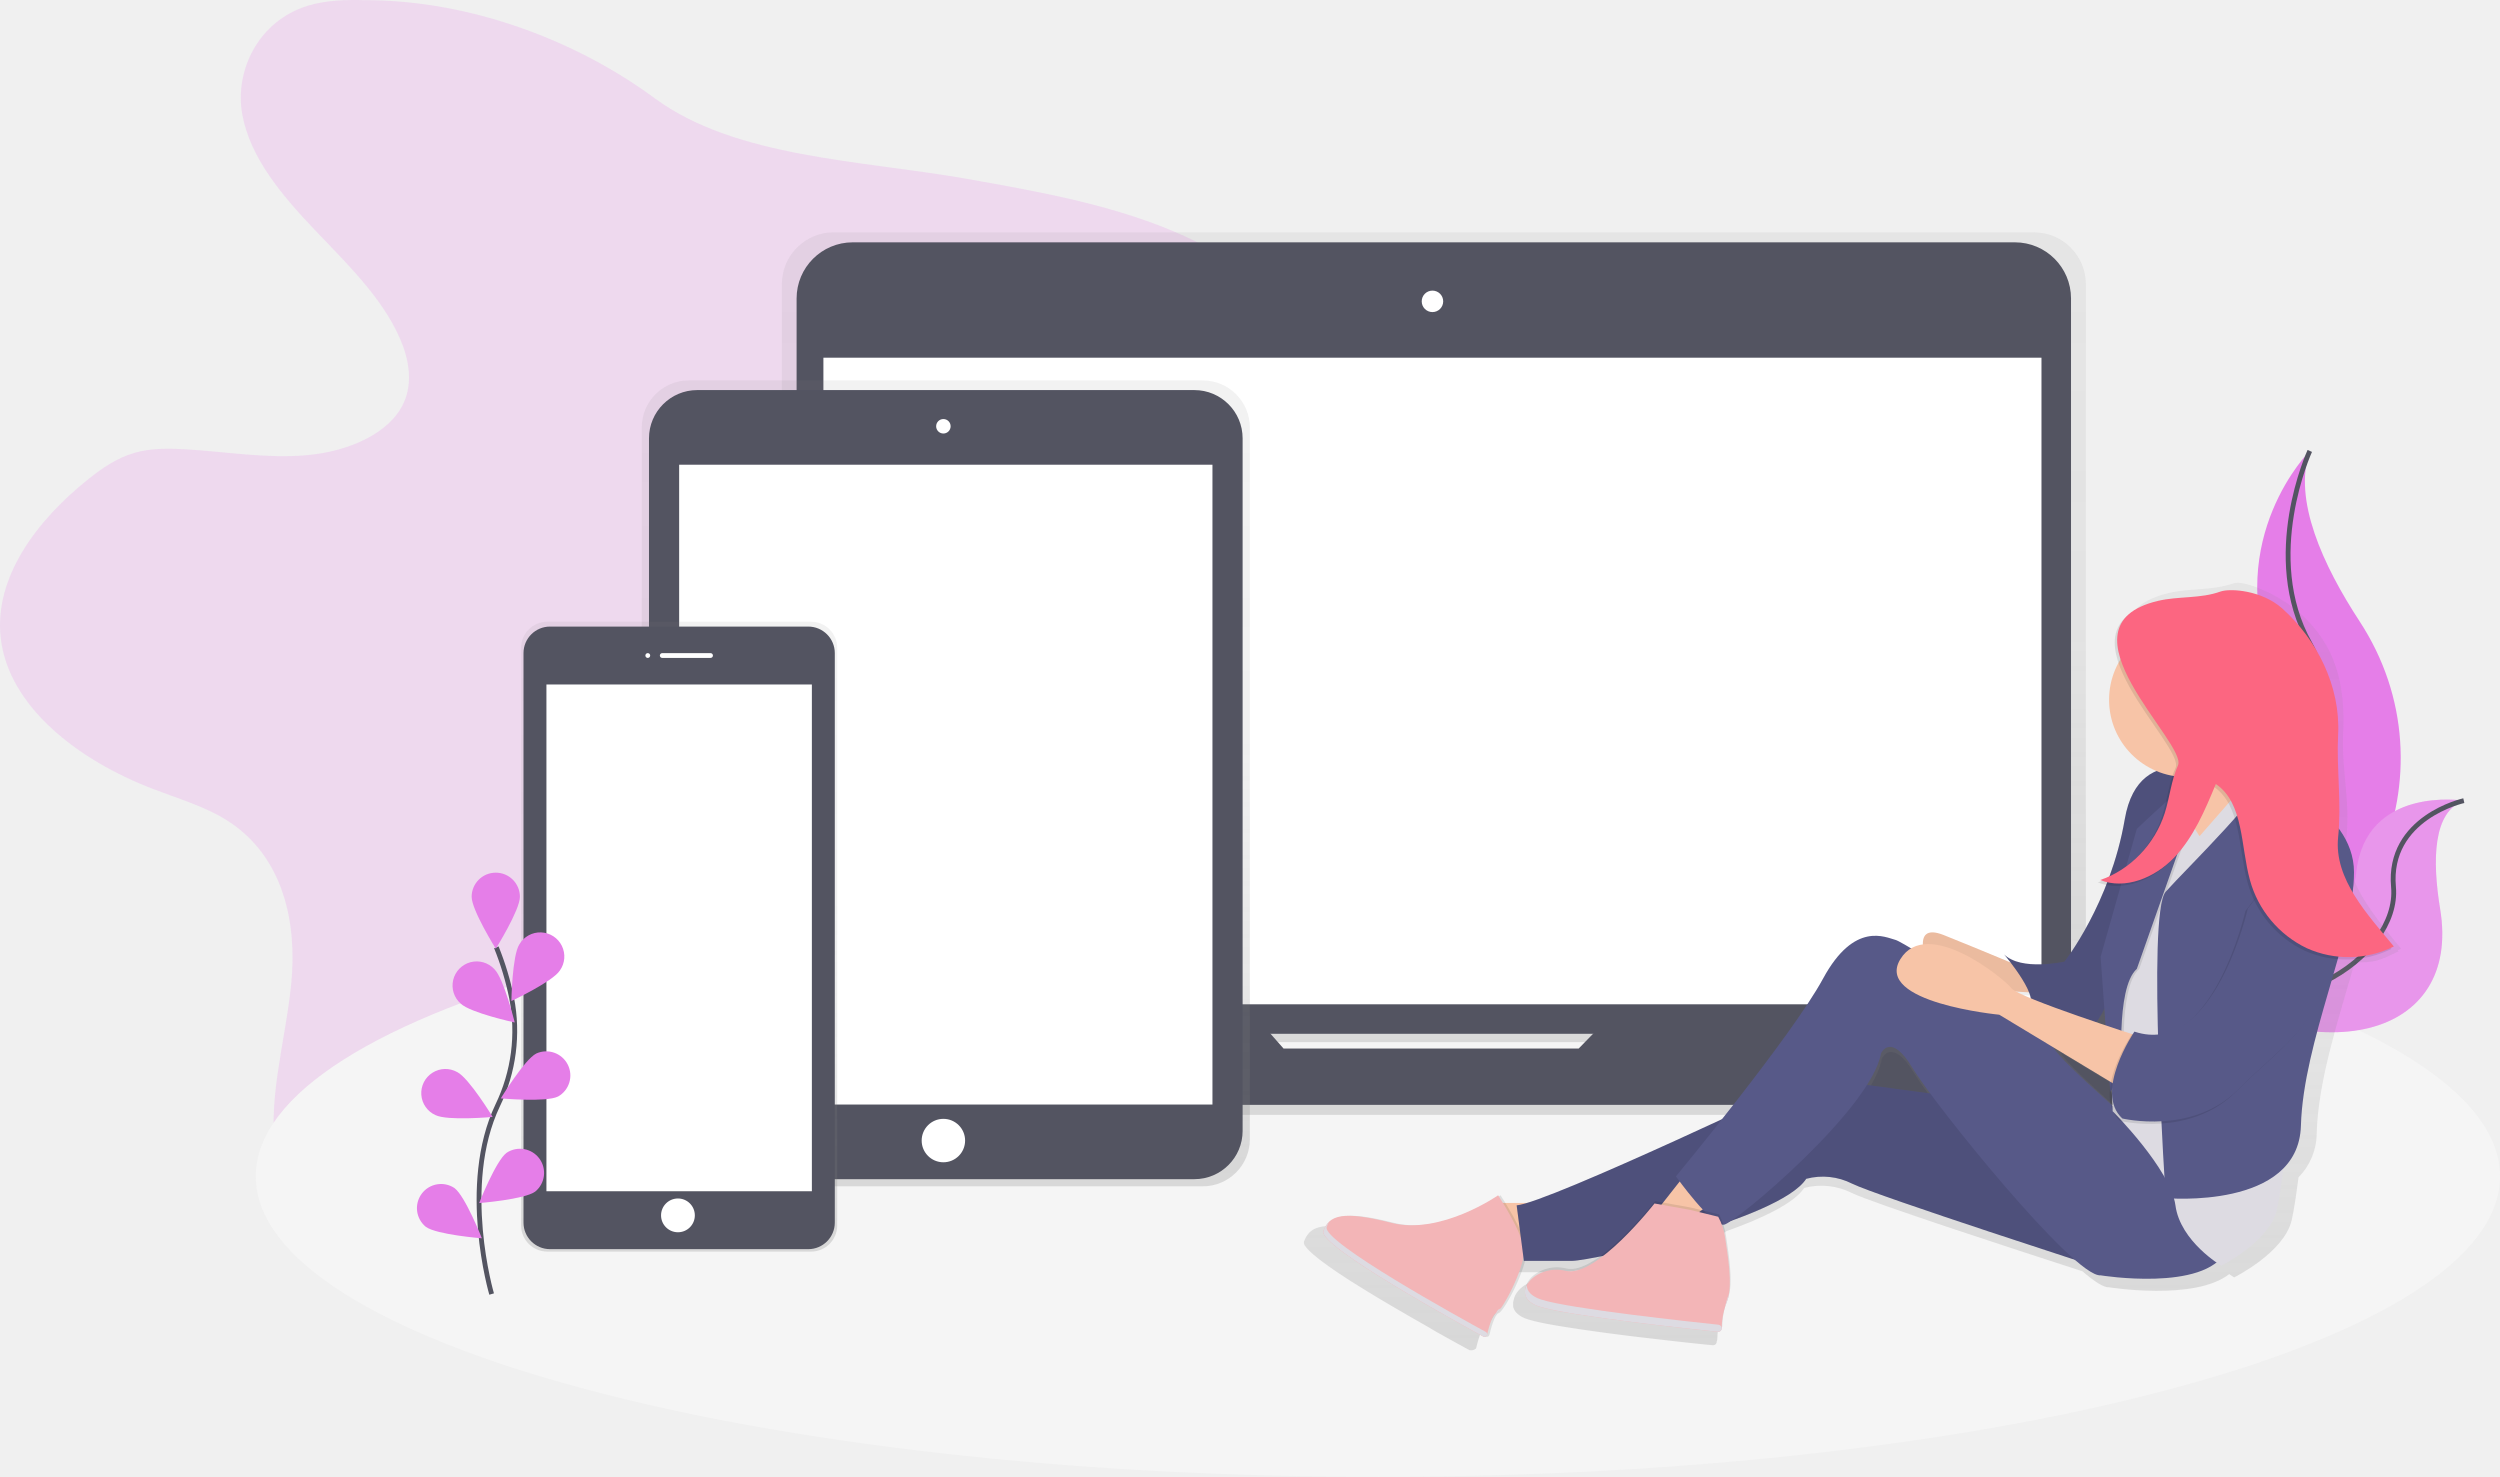
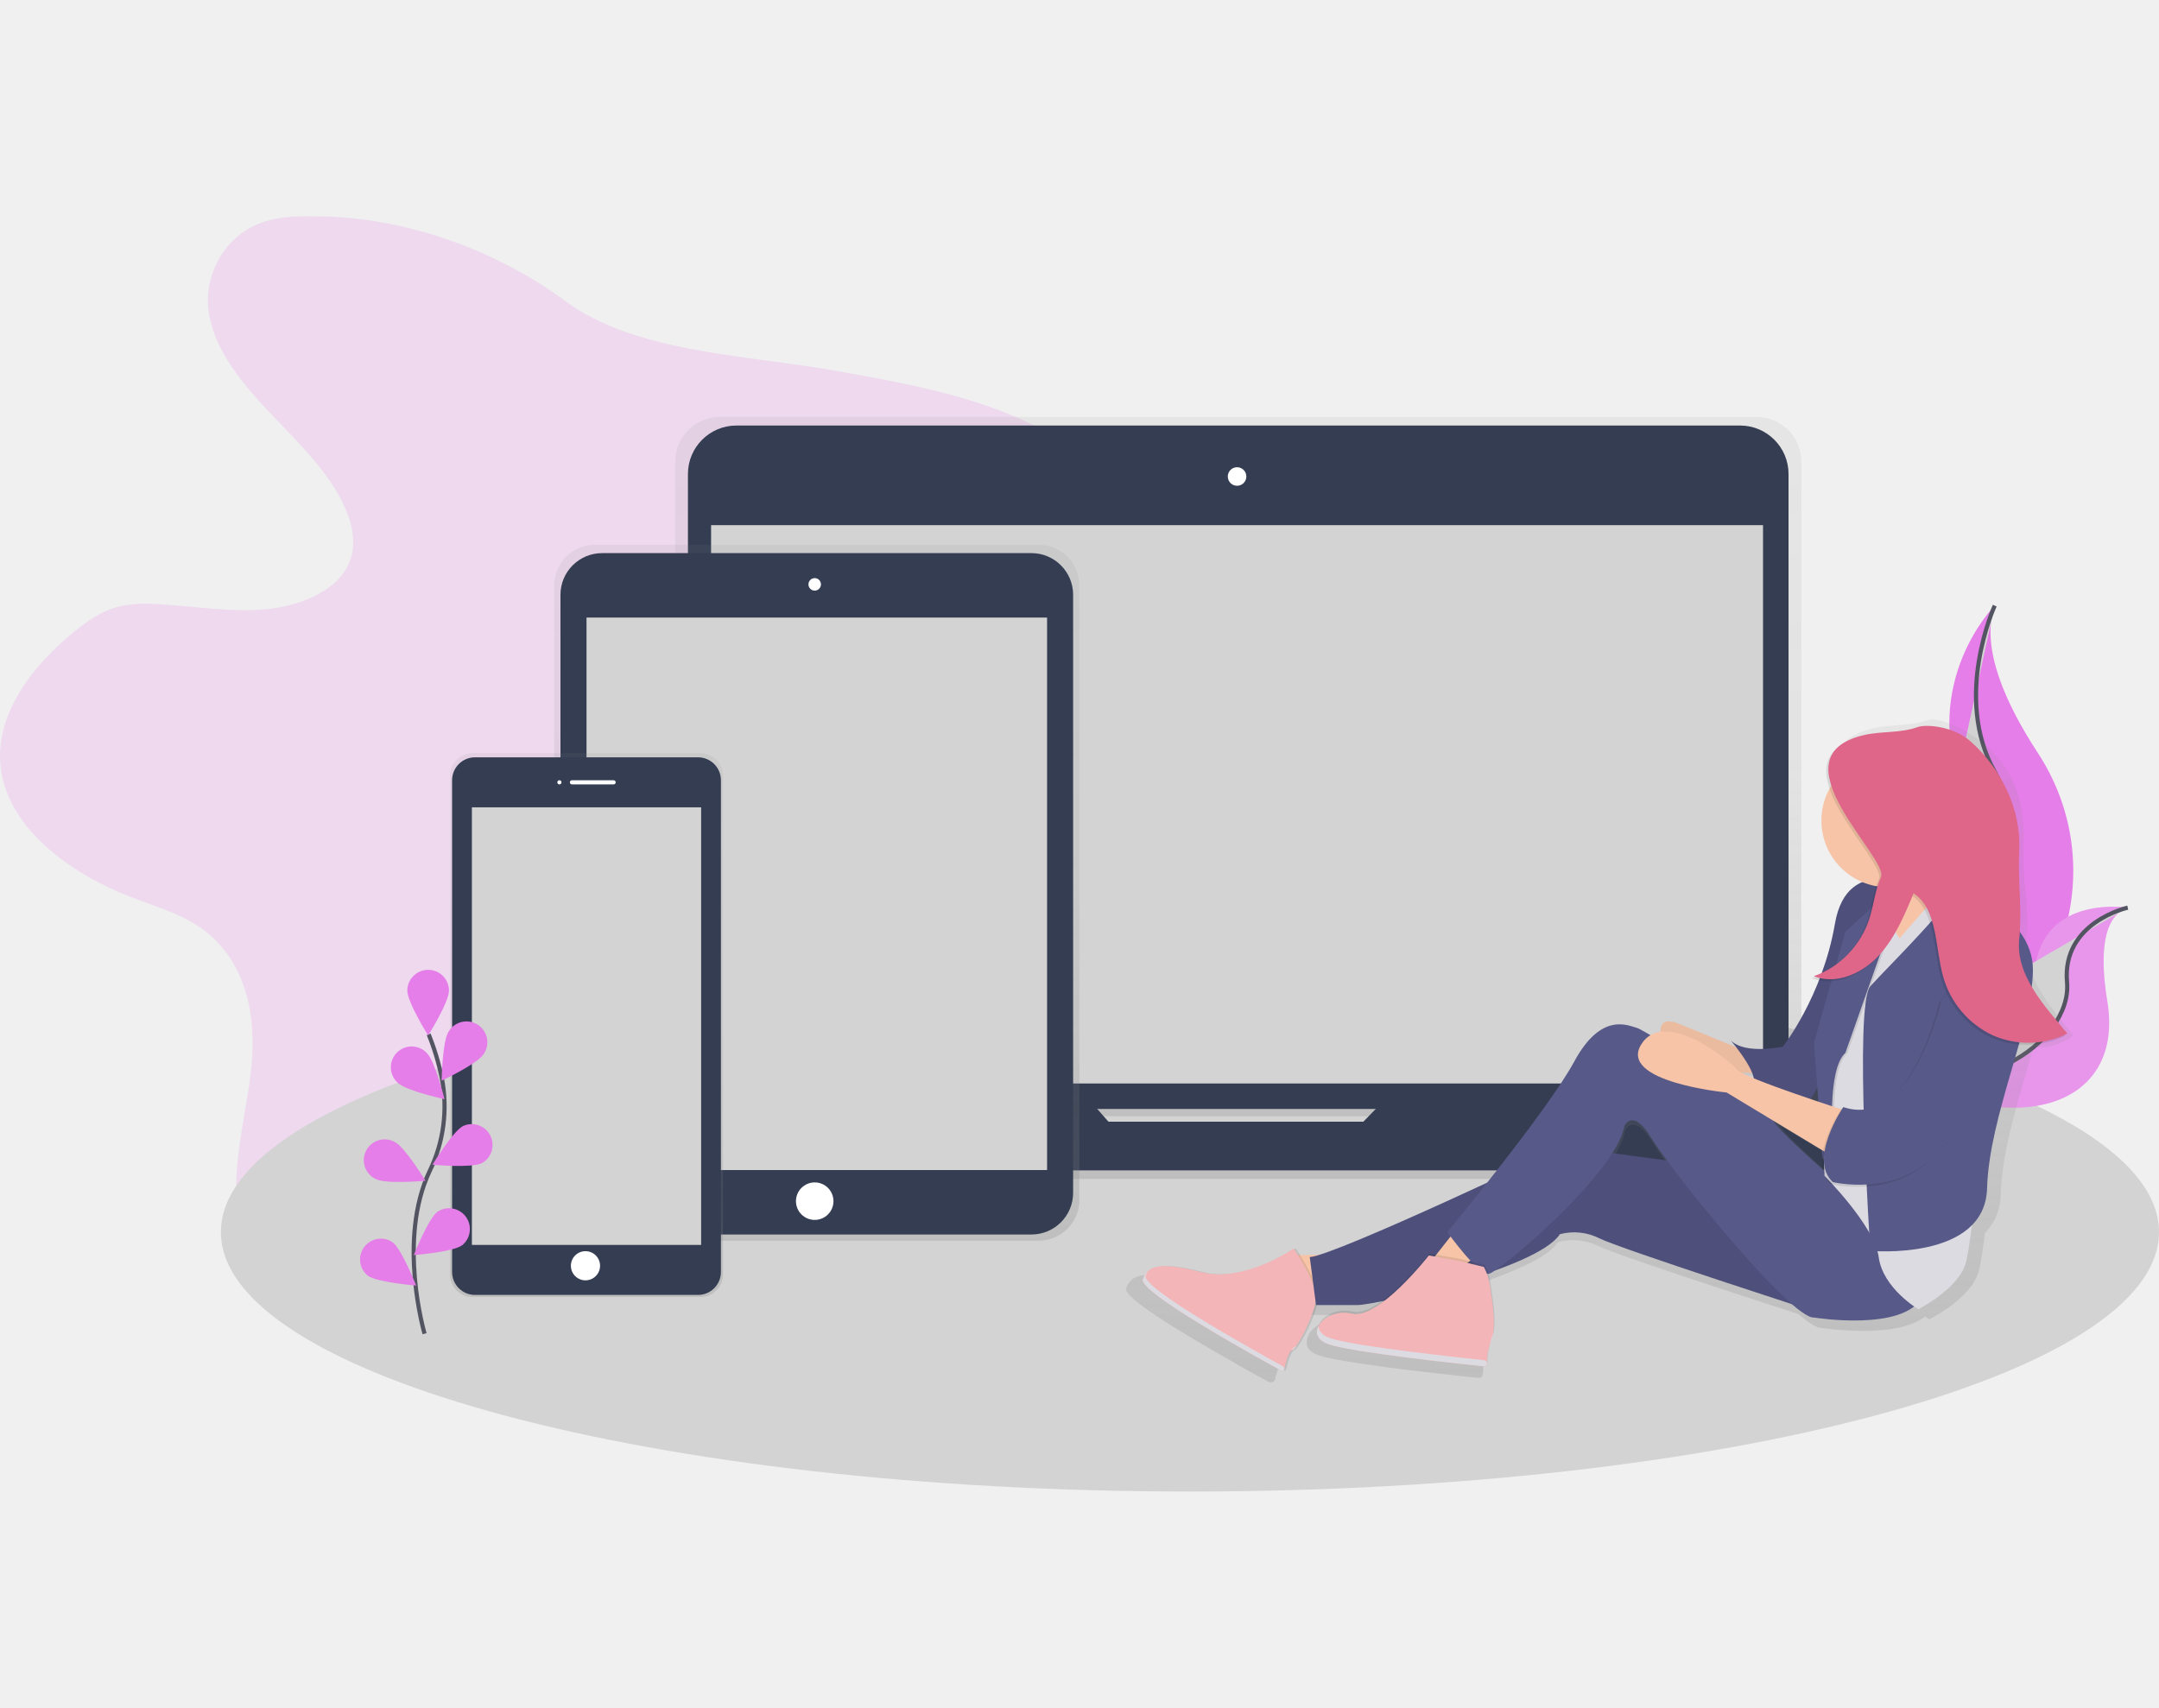
- <svg xmlns="http://www.w3.org/2000/svg" xmlns:xlink="http://www.w3.org/1999/xlink" id="0315a8ac-3017-4957-93c4-92e478eebb20" data-name="Layer 1" width="1036" height="612" viewBox="0 0 1036 612">
+ <svg xmlns="http://www.w3.org/2000/svg" xmlns:xlink="http://www.w3.org/1999/xlink" id="0315a8ac-3017-4957-93c4-92e478eebb20" data-name="Layer 1" width="900" height="712" viewBox="0 0 1036 612">
  <defs>
    <linearGradient id="deacd444-d5db-4c24-9492-02e57292be3c" x1="675.05" y1="606.02" x2="675.05" y2="240.27" gradientUnits="userSpaceOnUse">
      <stop offset="0" stop-color="gray" stop-opacity="0.25" />
      <stop offset="0.54" stop-color="gray" stop-opacity="0.12" />
      <stop offset="1" stop-color="gray" stop-opacity="0.1" />
    </linearGradient>
    <linearGradient id="a1de9c2c-a914-4f57-a703-6b671b828453" x1="473.94" y1="635.65" x2="473.94" y2="301.65" xlink:href="#deacd444-d5db-4c24-9492-02e57292be3c" />
    <linearGradient id="33ead0d0-8f65-4117-bca2-44ecb419ecb0" x1="363.44" y1="662.65" x2="363.44" y2="401.65" xlink:href="#deacd444-d5db-4c24-9492-02e57292be3c" />
    <linearGradient id="9a5964b5-9011-4675-8f60-8033350848c0" x1="849.68" y1="703.66" x2="849.68" y2="385.5" xlink:href="#deacd444-d5db-4c24-9492-02e57292be3c" />
  </defs>
  <path d="M233.4,144.07c-8.06-.23-16.32,0-23.88,2.32-20.57,6.32-30.32,27-27.15,44.87s16.21,33.44,29.74,47.67,28.19,28.3,35.61,45.31c3.7,8.49,5.43,18,1.67,26.48-5.8,13.07-23.29,20.37-40.08,21.89s-33.65-1.44-50.5-2.43c-7.07-.41-14.34-.46-21,1.45-7.31,2.08-13.4,6.33-19,10.76-21.85,17.38-39.34,41.09-36.51,66,3.2,28.23,31.74,50.54,63,62.51,10.35,4,21.3,7.18,30.41,12.84,24,14.93,29.39,42.93,27,67.64s-10.53,49.45-6,73.94c5.33,28.49,28.92,54.23,60.74,66.25,28.35,10.71,63.83,10,89-5.11,12.27-7.38,21.55-17.63,29.62-28.23a227.74,227.74,0,0,0,29.45-51c3.51-8.49,6.81-17.62,15-23.52,5-3.63,11.48-5.66,17.89-7.24,19.32-4.76,39.67-6.06,59.17-10.3S536.7,554,547.3,539.9c15-20,8-45.62,8.07-69.14.12-53.66,39.11-101.69,53.5-154,4.7-17.09,6.45-36-4.05-51.25-7.13-10.35-19.16-17.82-31.8-23.59-27.81-12.69-59.42-18.34-90.51-23.84-43.21-7.64-95.68-8.63-129.17-33.35C321.2,161,277.23,144.07,233.4,144.07Z" transform="translate(-82 -144)" fill="#e57ee8" opacity="0.2" />
-   <ellipse cx="571" cy="487.48" rx="465" ry="124.52" fill="#f5f5f5" />
+   <ellipse cx="571" cy="487.48" rx="465" ry="124.52" fill="#d3d3d3" />
  <path d="M1039.18,330.86s-35.83,35.83-15.6,89S988.9,561.45,988.9,561.45s.59-.09,1.68-.28c73.59-13,110.16-97.16,69.24-159.69C1044.61,378.24,1032.12,351,1039.18,330.86Z" transform="translate(-82 -144)" fill="#e57ee8" />
-   <path d="M1039.18,330.86s-20.23,43.92,0,79.75S1042.65,547,988.9,561.45" transform="translate(-82 -144)" fill="none" stroke="#535461" stroke-miterlimit="10" stroke-width="2" />
+   <path d="M1039.18,330.86s-20.23,43.92,0,79.75S1042.65,547,988.9,561.45" transform="translate(-82 -144)" fill="#d3d3d3" stroke="#535461" stroke-miterlimit="10" stroke-width="2" />
  <path d="M1103,475.79s-40.89-6.51-44.61,30.13-78.62,41.72-78.62,41.72l1.4.93c61.84,40.59,121,25.86,112-28C1089.9,500.49,1090.17,480.36,1103,475.79Z" transform="translate(-82 -144)" fill="#e57ee8" />
  <path d="M1103,475.79s-40.89-6.51-44.61,30.13-78.62,41.72-78.62,41.72l1.4.93c61.84,40.59,121,25.86,112-28C1089.9,500.49,1090.17,480.36,1103,475.79Z" transform="translate(-82 -144)" fill="#f5f5f5" opacity="0.2" />
-   <path d="M1103,475.79s-31.74,7-29.13,35.82-47.13,63.45-94.1,36" transform="translate(-82 -144)" fill="none" stroke="#535461" stroke-miterlimit="10" stroke-width="2" />
+   <path d="M1103,475.79s-31.74,7-29.13,35.82-47.13,63.45-94.1,36" transform="translate(-82 -144)" fill="#d3d3d3" stroke="#535461" stroke-miterlimit="10" stroke-width="2" />
  <path d="M1008.37,563.92H944.13a21.42,21.42,0,0,0,2.24-9.57V261.79a21.51,21.51,0,0,0-21.51-21.51H427.52A21.51,21.51,0,0,0,406,261.79V554.36a21.42,21.42,0,0,0,2.24,9.57H341.73a5.69,5.69,0,0,0-5.69,5.69v4.59A31.82,31.82,0,0,0,367.86,606H982.24a31.82,31.82,0,0,0,31.82-31.82v-4.59A5.69,5.69,0,0,0,1008.37,563.92Zm-395.89,18.2L607,575.87H743.72l-6.1,6.26Z" transform="translate(-82 -144)" fill="url(#deacd444-d5db-4c24-9492-02e57292be3c)" />
-   <rect x="330.11" y="100.42" width="528.12" height="327.99" rx="23.26" ry="23.26" fill="#535461" />
-   <rect x="341.22" y="148.23" width="504.77" height="267.95" fill="#fff" />
+   <rect x="330.11" y="100.42" width="528.12" height="327.99" rx="23.26" ry="23.26" fill="#343d52" />
+   <rect x="341.22" y="148.23" width="504.77" height="267.95" fill="#d3d3d3" />
  <circle cx="593.61" cy="124.88" r="4.45" fill="#fff" />
-   <path d="M753.55,560.73,736.2,578.52H613.9l-15.67-17.79H349.29a5.56,5.56,0,0,0-5.56,5.56v4.48a31.1,31.1,0,0,0,31.1,31.1H975.28a31.1,31.1,0,0,0,31.1-31.1v-4.48a5.56,5.56,0,0,0-5.56-5.56Z" transform="translate(-82 -144)" fill="#535461" />
+   <path d="M753.55,560.73,736.2,578.52H613.9l-15.67-17.79H349.29a5.56,5.56,0,0,0-5.56,5.56v4.48a31.1,31.1,0,0,0,31.1,31.1H975.28a31.1,31.1,0,0,0,31.1-31.1v-4.48a5.56,5.56,0,0,0-5.56-5.56Z" transform="translate(-82 -144)" fill="#343d52" />
  <path d="M580.41,301.65H367.48a19.51,19.51,0,0,0-19.53,19.48v295a19.51,19.51,0,0,0,19.53,19.48H580.41a19.51,19.51,0,0,0,19.53-19.48v-295A19.51,19.51,0,0,0,580.41,301.65Z" transform="translate(-82 -144)" fill="url(#a1de9c2c-a914-4f57-a703-6b671b828453)" />
-   <rect x="268.94" y="161.65" width="246" height="327" rx="20" ry="20" fill="#535461" />
-   <rect x="281.44" y="192.58" width="221" height="265.14" fill="#fff" />
+   <rect x="268.94" y="161.65" width="246" height="327" rx="20" ry="20" fill="#343d52" />
+   <rect x="281.44" y="192.58" width="221" height="265.14" fill="#d3d3d3" />
  <circle cx="390.94" cy="176.65" r="3" fill="#fff" />
  <circle cx="390.94" cy="472.65" r="9" fill="#fff" />
  <path d="M418.11,401.65H308.78a10.81,10.81,0,0,0-10.83,10.79V651.86a10.81,10.81,0,0,0,10.83,10.79H418.11a10.81,10.81,0,0,0,10.83-10.79V412.44A10.81,10.81,0,0,0,418.11,401.65Z" transform="translate(-82 -144)" fill="url(#33ead0d0-8f65-4117-bca2-44ecb419ecb0)" />
-   <rect x="216.94" y="259.65" width="129" height="258" rx="11" ry="11" fill="#535461" />
-   <rect x="226.44" y="283.65" width="110" height="210" fill="#fff" />
+   <rect x="216.94" y="259.65" width="129" height="258" rx="11" ry="11" fill="#343d52" />
+   <rect x="226.44" y="283.65" width="110" height="210" fill="#d3d3d3 " />
  <circle cx="268.44" cy="271.65" r="1" fill="#fff" />
  <rect x="273.44" y="270.65" width="22" height="2" rx="1" ry="1" fill="#fff" />
  <circle cx="280.94" cy="503.65" r="7" fill="#fff" />
  <path d="M285.73,680.25s-13.26-45,2.49-78.14A71.09,71.09,0,0,0,294,557.5a119.57,119.57,0,0,0-6.31-20.93" transform="translate(-82 -144)" fill="none" stroke="#535461" stroke-miterlimit="10" stroke-width="2" />
  <path d="M297.45,515.63c0,5.52-10,21.51-10,21.51s-10-16-10-21.51a10,10,0,0,1,20,0Z" transform="translate(-82 -144)" fill="#e57ee8" />
  <path d="M314,546.19c-3,4.63-20.08,12.63-20.08,12.63s.31-18.86,3.31-23.49A10,10,0,1,1,314,546.19Z" transform="translate(-82 -144)" fill="#e57ee8" />
  <path d="M313.24,598.4c-4.93,2.48-23.71.77-23.71.77s9.79-16.12,14.71-18.6a10,10,0,0,1,9,17.84Z" transform="translate(-82 -144)" fill="#e57ee8" />
  <path d="M303.8,637.79c-4.44,3.28-23.24,4.76-23.24,4.76s6.92-17.54,11.36-20.82a10,10,0,0,1,11.88,16.06Z" transform="translate(-82 -144)" fill="#e57ee8" />
  <path d="M272.91,559.89c4,3.84,22.39,7.83,22.39,7.83s-4.51-18.31-8.47-22.15a10,10,0,1,0-13.92,14.33Z" transform="translate(-82 -144)" fill="#e57ee8" />
  <path d="M262.45,606.09c4.93,2.48,23.71.77,23.71.77s-9.79-16.12-14.71-18.6a10,10,0,1,0-9,17.84Z" transform="translate(-82 -144)" fill="#e57ee8" />
  <path d="M258.45,652.39c4.44,3.28,23.24,4.76,23.24,4.76s-6.92-17.54-11.36-20.82a10,10,0,0,0-11.88,16.06Z" transform="translate(-82 -144)" fill="#e57ee8" />
  <path d="M1077,537.1c-11.07-13.43-24.48-28.86-22.6-46.73,1.52-14.47-2.12-27.85-1.4-42.37,1-20.63-3.14-36.78-18-50-8.68-7.73-23.19-13.8-27.51-12.25-8.56,3.06-17.9,1.89-26.71,4-6.69,1.56-11.14,4-13.9,7-5.55,5-5.64,12-3.11,19.45A32.85,32.85,0,0,0,980,462.28c-6.17,2.58-11.5,8.52-13.58,20.58a140.68,140.68,0,0,1-6.53,24.31,39.51,39.51,0,0,1-4,1.61c.3.12.61.2.91.31-.65.25-1.29.5-2,.72a21.21,21.21,0,0,0,3.65,1.06c-8,20.21-18,32.73-18,32.73s-18.65,4.12-25.9-3.09c0,0,1.18,1.38,2.78,3.45-7.09-2.94-18.73-7.74-28.68-11.69-7.22-2.87-9.07,0-9,4a13.32,13.32,0,0,0-5,1.68,48.67,48.67,0,0,0-6.69-3.6c-4.14-1-17.61-8.24-31.08,16.47-7.84,14.37-27.94,40.6-43.39,60-30.05,13.82-69.17,31.32-83.71,35.72h-9.32c-1.22-2-2.07-3.26-2.07-3.26l-.72.48-.31-.48s-18.3,12.67-36.88,12.77a35,35,0,0,1-7.84-1c-8.54-2.15-14.56-3.11-18.86-3-5.09-.09-8,1.12-9.76,3.4h0a8.94,8.94,0,0,0-.65.94v0a11.05,11.05,0,0,0-.54,1l0,0c-.16.36-.32.74-.46,1.13a2.32,2.32,0,0,0,.58,1.95,10.42,10.42,0,0,0,.81,1l.52.56c2.34,2.42,6.6,5.63,11.9,9.21,1.53,1,3.15,2.1,4.84,3.19l3.21,2,2.87,1.79,1.15.71,1.28.78,2.29,1.39,1.36.82,2.57,1.53,2.08,1.23c5.44,3.21,10.86,6.32,15.75,9.08L677,695.8l.33.18,2.2,1.23,3.8,2.11,2.61,1.44,1.22.67,1.31.72.26.14,2.28,1.24a3.3,3.3,0,0,0,2.66-.72c.66-2.8,2.27-8.8,4-9.26S706.89,680,709,671.24h20.22a89.13,89.13,0,0,0,11.84-1.82c-5.22,3.72-10.39,6.06-14.41,5.06-8.5-2.11-16.55,3.07-17.36,8.18,0,.11-.07.21-.1.32s-.05.21-.07.31-.06.25-.08.38,0,.21,0,.32,0,.25,0,.38,0,.21,0,.31,0,.26,0,.39,0,.2,0,.3.06.27.1.41,0,.18.07.26a5,5,0,0,0,.22.53l.05.13a5.38,5.38,0,0,0,.38.63l.16.21c.1.14.21.28.33.41l.23.23c.12.12.25.24.38.36l.28.23.45.33.33.22.54.32.36.19.68.32.34.15c.36.15.74.29,1.15.42.65.21,1.42.43,2.29.65l.87.21,1.27.29.67.15q1.3.28,2.76.56l1.35.25,1.1.2,2.53.44c1.58.27,3.23.54,5,.8l4.36.66,5.68.81,1.26.17,2,.28,2.93.39,2,.26h0l5.19.66,1.62.2,3.27.4c4.3.52,8.46,1,12.29,1.43l4.43.5,2.24.25,1,.1,2.68.29,1.49.16,1.84.19,2.59.27.28,0,1.66.17h0a1.51,1.51,0,0,0,1.67-1.47v0h0c0-.05,0-.11,0-.17a1.46,1.46,0,0,0,.24-.78,34,34,0,0,1,.93-7.32c.11-.41.24-.83.38-1.25l.16-.48c.18-.51.36-1,.57-1.55a11.12,11.12,0,0,0,.39-1.14c0-.12.07-.24.11-.37s.1-.41.14-.62c2.08-7.11-.43-20.37-1.15-25.58a27.77,27.77,0,0,0-1.14-4.9,2,2,0,0,0,.39,0,11.79,11.79,0,0,0,3-1.63c15.28-5.45,28.16-11.68,32.23-17.92a27.91,27.91,0,0,1,19.68,2.06c7.91,3.93,67.75,23.46,95.61,32.48,5,4.31,8.92,6.83,11.09,6.64,0,0,35.47,5.74,49.73-5.46,1.27.88,2.07,1.35,2.07,1.35s20.72-10.29,23.83-23.68c1-4.34,1.91-10.74,2.84-17.82a25.91,25.91,0,0,0,7.52-18.21c.65-22.48,9.36-48.16,15.82-71,7.84.62,10.87-.86,18.06-4.41l-.32-.41C1076.1,537.52,1076.55,537.32,1077,537.1ZM958.21,570.77l-4-1.33a33,33,0,0,0,3.45-5.74Zm-22.29,9.46,24,14.4.21,2.93a21,21,0,0,0,.2,6.7C949.75,594.86,937.37,583.45,935.91,580.22Zm-9.8-21c-2.62-1.08-4.79-2.06-6.28-2.87,2,.14,3.9.26,5.56.35A12.44,12.44,0,0,1,926.12,559.23Zm-64.28,23.47s4.14-9.26,13.47,6.18c1.45,2.4,4.12,6.22,7.65,10.95L855.8,596.2C859,591.24,861.15,586.63,861.84,582.71Z" transform="translate(-82 -144)" fill="url(#9a5964b5-9011-4675-8f60-8033350848c0)" />
  <path d="M921.5,545.5s-19-8-34-14-6,14-6,14,25,7,25,8,21,2,21,2Z" transform="translate(-82 -144)" fill="#f7c4a7" />
  <path d="M921.5,545.5s-19-8-34-14-6,14-6,14,25,7,25,8,21,2,21,2Z" transform="translate(-82 -144)" opacity="0.05" />
  <path d="M1002.5,466.5s-34-18-40,17-25,59-25,59-18,4-25-3c0,0,17,20,9,22,0,0,18,13,26,9s14-31,17-38S978.5,464.5,1002.5,466.5Z" transform="translate(-82 -144)" fill="#575988" />
  <path d="M1002.5,466.5s-34-18-40,17-25,59-25,59-18,4-25-3c0,0,17,20,9,22,0,0,18,13,26,9s14-31,17-38S978.5,464.5,1002.5,466.5Z" transform="translate(-82 -144)" opacity="0.1" />
  <path d="M983.5,454.5s21,24,22,44,24-21,26-22-20-35-22-46S983.5,454.5,983.5,454.5Z" transform="translate(-82 -144)" fill="#f7c4a7" />
  <polygon points="916 320.75 902.75 332.75 909 358 926 342 924 326 916 320.75" fill="#f7c4a7" />
  <polygon points="639.5 498.5 616.5 498.5 625.5 520.5 647.5 514.5 639.5 498.5" fill="#f7c4a7" />
  <path d="M703.82,639.33S680,655.92,659.65,650.76s-25.88-3.23-28.25,3.43c-2.19,6.13,56.84,38.55,66.25,43.67a1.08,1.08,0,0,0,1.57-.7c.64-2.72,2.19-8.55,3.85-9,2.16-.58,12-19,11.46-26.24S703.82,639.33,703.82,639.33Z" transform="translate(-82 -144)" opacity="0.1" />
  <path d="M702.82,639.33S679,655.92,658.65,650.76s-25.88-3.23-28.25,3.43c-2.19,6.13,56.84,38.55,66.25,43.67a1.08,1.08,0,0,0,1.57-.7c.64-2.72,2.19-8.55,3.85-9,2.16-.58,12-19,11.46-26.24S702.82,639.33,702.82,639.33Z" transform="translate(-82 -144)" fill="#f3b5b7" />
  <path d="M899.5,599.5l-67-9s-109,52-122,53l3,23h20c8,0,86-17,97-34a26.78,26.78,0,0,1,19,2c10,5,106,36,106,36Z" transform="translate(-82 -144)" fill="#575988" />
  <path d="M899.5,599.5l-67-9s-109,52-122,53l3,23h20c8,0,86-17,97-34a26.78,26.78,0,0,1,19,2c10,5,106,36,106,36Z" transform="translate(-82 -144)" opacity="0.1" />
  <polygon points="698.5 486.5 687.5 500.5 698.5 506.5 714.5 494.5 698.5 486.5" fill="#f7c4a7" />
  <path d="M971.5,614.5s-36-30.82-38.49-36.41S871.5,534.5,867.5,533.5s-17-8-30,16-61,82-61,82,15,21,20,20,61-48,65-71c0,0,4-9,13,6s67,87,78,86c0,0,43,7,52-10S971.5,614.5,971.5,614.5Z" transform="translate(-82 -144)" fill="#575988" />
  <path d="M992,468s-12.5,5.5-13.5,28.5-23,62-23,62l2,46s24,24,26,39,19,25,19,25,20-10,23-23,5-45,10-57,2-87,2-87l-15-26-8-9-21,24S982,475,992,468Z" transform="translate(-82 -144)" fill="#dddbe2" />
  <path d="M962.5,589.5s-3-36,6-44l18-51S993,470,992,468s-23.5,19.5-23.5,19.5l-15,53,4,56Z" transform="translate(-82 -144)" opacity="0.1" />
  <path d="M961.5,589.5s-3-36,6-44l18-51s7-25,6-27-24,20-24,20l-15,53,4,56Z" transform="translate(-82 -144)" fill="#575988" />
  <path d="M968.5,573.5s-50-16-53-20-35-30-46-12,41,23,41,23l53,32Z" transform="translate(-82 -144)" fill="#f7c4a7" />
  <path d="M782.67,644.41l-14.8-2.66S743.63,672.8,731,669.65s-24.25,10.44-10.91,14.8c12.05,3.94,64.09,9.45,74,10.47a1.46,1.46,0,0,0,1.61-1.42A31.84,31.84,0,0,1,798,682.23c2.67-6.55,0-20.62-.74-26a25.83,25.83,0,0,0-2.91-9Z" transform="translate(-82 -144)" opacity="0.1" />
  <path d="M782.42,645.38l-14.8-2.66s-24.24,31.05-36.85,27.91-24.25,10.44-10.91,14.8c12.05,3.94,64.09,9.45,74,10.47a1.46,1.46,0,0,0,1.61-1.42,31.84,31.84,0,0,1,2.21-11.26c2.67-6.55,0-20.62-.74-26a25.83,25.83,0,0,0-2.91-9Z" transform="translate(-82 -144)" fill="#f3b5b7" />
  <circle cx="909" cy="290" r="32" opacity="0.1" />
  <circle cx="906" cy="290" r="32" fill="#f7c4a7" />
  <path d="M1019.5,465.5s38,13,38,40-21,70-22,105-56,30-56,30-8-118,0-127S1023.5,469.5,1019.5,465.5Z" transform="translate(-82 -144)" fill="#575988" />
  <path d="M1012.5,521.5s-14,62-47,51c0,0-17,25-5,36,0,0,29,7,48-12s33-26,36-49,5-55-5-52S1012.5,521.5,1012.5,521.5Z" transform="translate(-82 -144)" opacity="0.1" />
  <path d="M1013.5,520.5s-14,62-47,51c0,0-17,25-5,36,0,0,29,7,48-12s33-26,36-49,5-55-5-52S1013.5,520.5,1013.5,520.5Z" transform="translate(-82 -144)" fill="#575988" />
  <path d="M798.54,680c0,.09-.06.2-.09.28a29.28,29.28,0,0,0-1.57,5.29c.24-.78.52-1.58.84-2.38A14.52,14.52,0,0,0,798.54,680Z" transform="translate(-82 -144)" fill="#dddbe2" />
  <path d="M720.59,682.51c-4.12-1.35-5.85-3.57-5.92-5.91-1.7,3.26-.63,6.92,5.19,8.82,12.05,3.94,64.1,9.45,74,10.47a1.46,1.46,0,0,0,1.61-1.43v0a1.47,1.47,0,0,0-1.31-1.49C783.3,691.81,732.48,686.39,720.59,682.51Z" transform="translate(-82 -144)" fill="#dddbe2" />
  <path d="M631.78,652.43a12.32,12.32,0,0,1,1-2.12,9.75,9.75,0,0,0-2.35,3.88c-2.19,6.13,56.84,38.55,66.25,43.67a1.08,1.08,0,0,0,1.57-.71v0a1.08,1.08,0,0,0-.53-1.2C687.32,690.26,629.62,658.49,631.78,652.43Z" transform="translate(-82 -144)" fill="#dddbe2" />
  <path d="M703.44,686.41c-.53.14-1.05.85-1.54,1.82l.16-.06c.44-.12,1.19-1,2.1-2.3A1.94,1.94,0,0,1,703.44,686.41Z" transform="translate(-82 -144)" fill="#dddbe2" />
  <path d="M983.56,462.17c-2.82,6.22-3.41,13.23-5.48,19.75-4.11,12.93-14.42,23.63-26.77,27.76,10.39,4.14,22.65-.92,30.68-9.32s12.74-19.58,17.25-30.46c11.66,7.84,10.24,25.86,14.16,39.89a44.24,44.24,0,0,0,23.55,28.15,42.17,42.17,0,0,0,36.07-.73c-10.69-13-25.91-30.93-24.1-48.29,1.47-14.06-8.62-24.8-7.93-38.91,1-20-6.66-30.16-21-43-8.38-7.51,4.81-18.1-6-15-4.25,1.22-8.73-3.33-12.9-1.83-8.26,3-17.28,1.84-25.78,3.84C931.13,404.4,987.68,453.09,983.56,462.17Z" transform="translate(-82 -144)" opacity="0.1" />
-   <path d="M984.56,461.17c-2.82,6.22-3.41,13.23-5.48,19.75-4.11,12.93-14.42,23.63-26.77,27.76,10.39,4.14,22.65-.92,30.68-9.32s12.74-19.58,17.25-30.46c11.66,7.84,10.24,25.86,14.16,39.89a44.24,44.24,0,0,0,23.55,28.15,42.17,42.17,0,0,0,36.07-.73c-10.69-13-24.91-27.93-23.1-45.29,1.47-14.06-.72-28.51,0-42.61,1-20-8.81-39.32-23.16-52.16-8.38-7.51-21.47-8.47-25.65-7-8.26,3-17.28,1.84-25.78,3.84C932.13,403.4,988.68,452.09,984.56,461.17Z" transform="translate(-82 -144)" fill="#fc6681" />
+   <path d="M984.56,461.17c-2.82,6.22-3.41,13.23-5.48,19.75-4.11,12.93-14.42,23.63-26.77,27.76,10.39,4.14,22.65-.92,30.68-9.32s12.74-19.58,17.25-30.46c11.66,7.84,10.24,25.86,14.16,39.89a44.24,44.24,0,0,0,23.55,28.15,42.17,42.17,0,0,0,36.07-.73c-10.69-13-24.91-27.93-23.1-45.29,1.47-14.06-.72-28.51,0-42.61,1-20-8.81-39.32-23.16-52.16-8.38-7.51-21.47-8.47-25.65-7-8.26,3-17.28,1.84-25.78,3.84C932.13,403.4,988.68,452.09,984.56,461.17Z" transform="translate(-82 -144)" fill="#DF6589FF" />
</svg>
